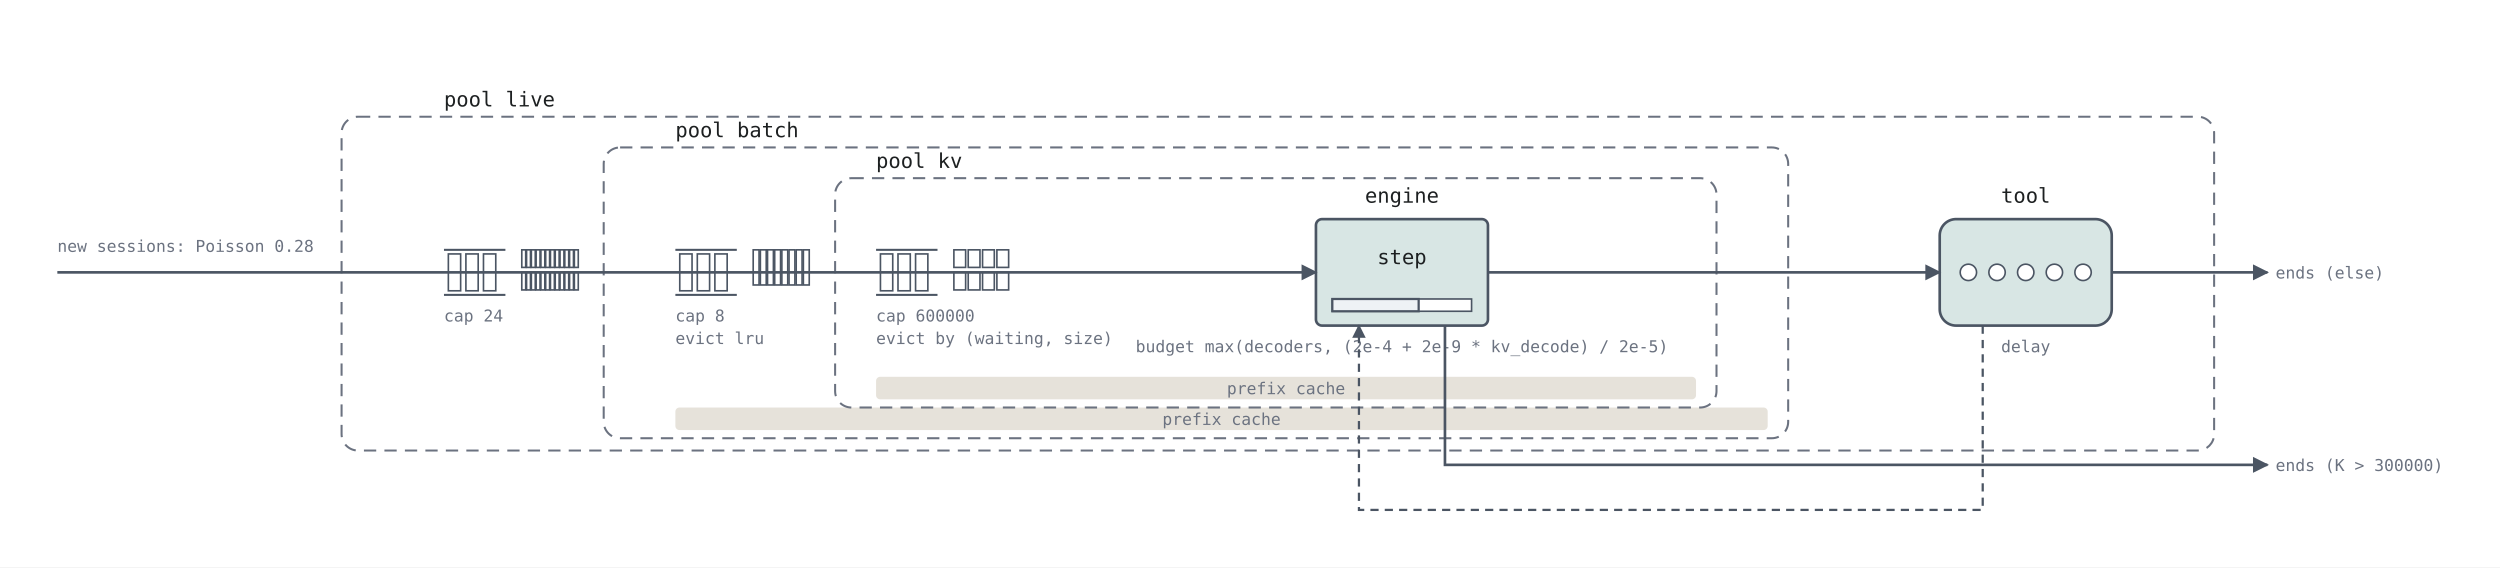
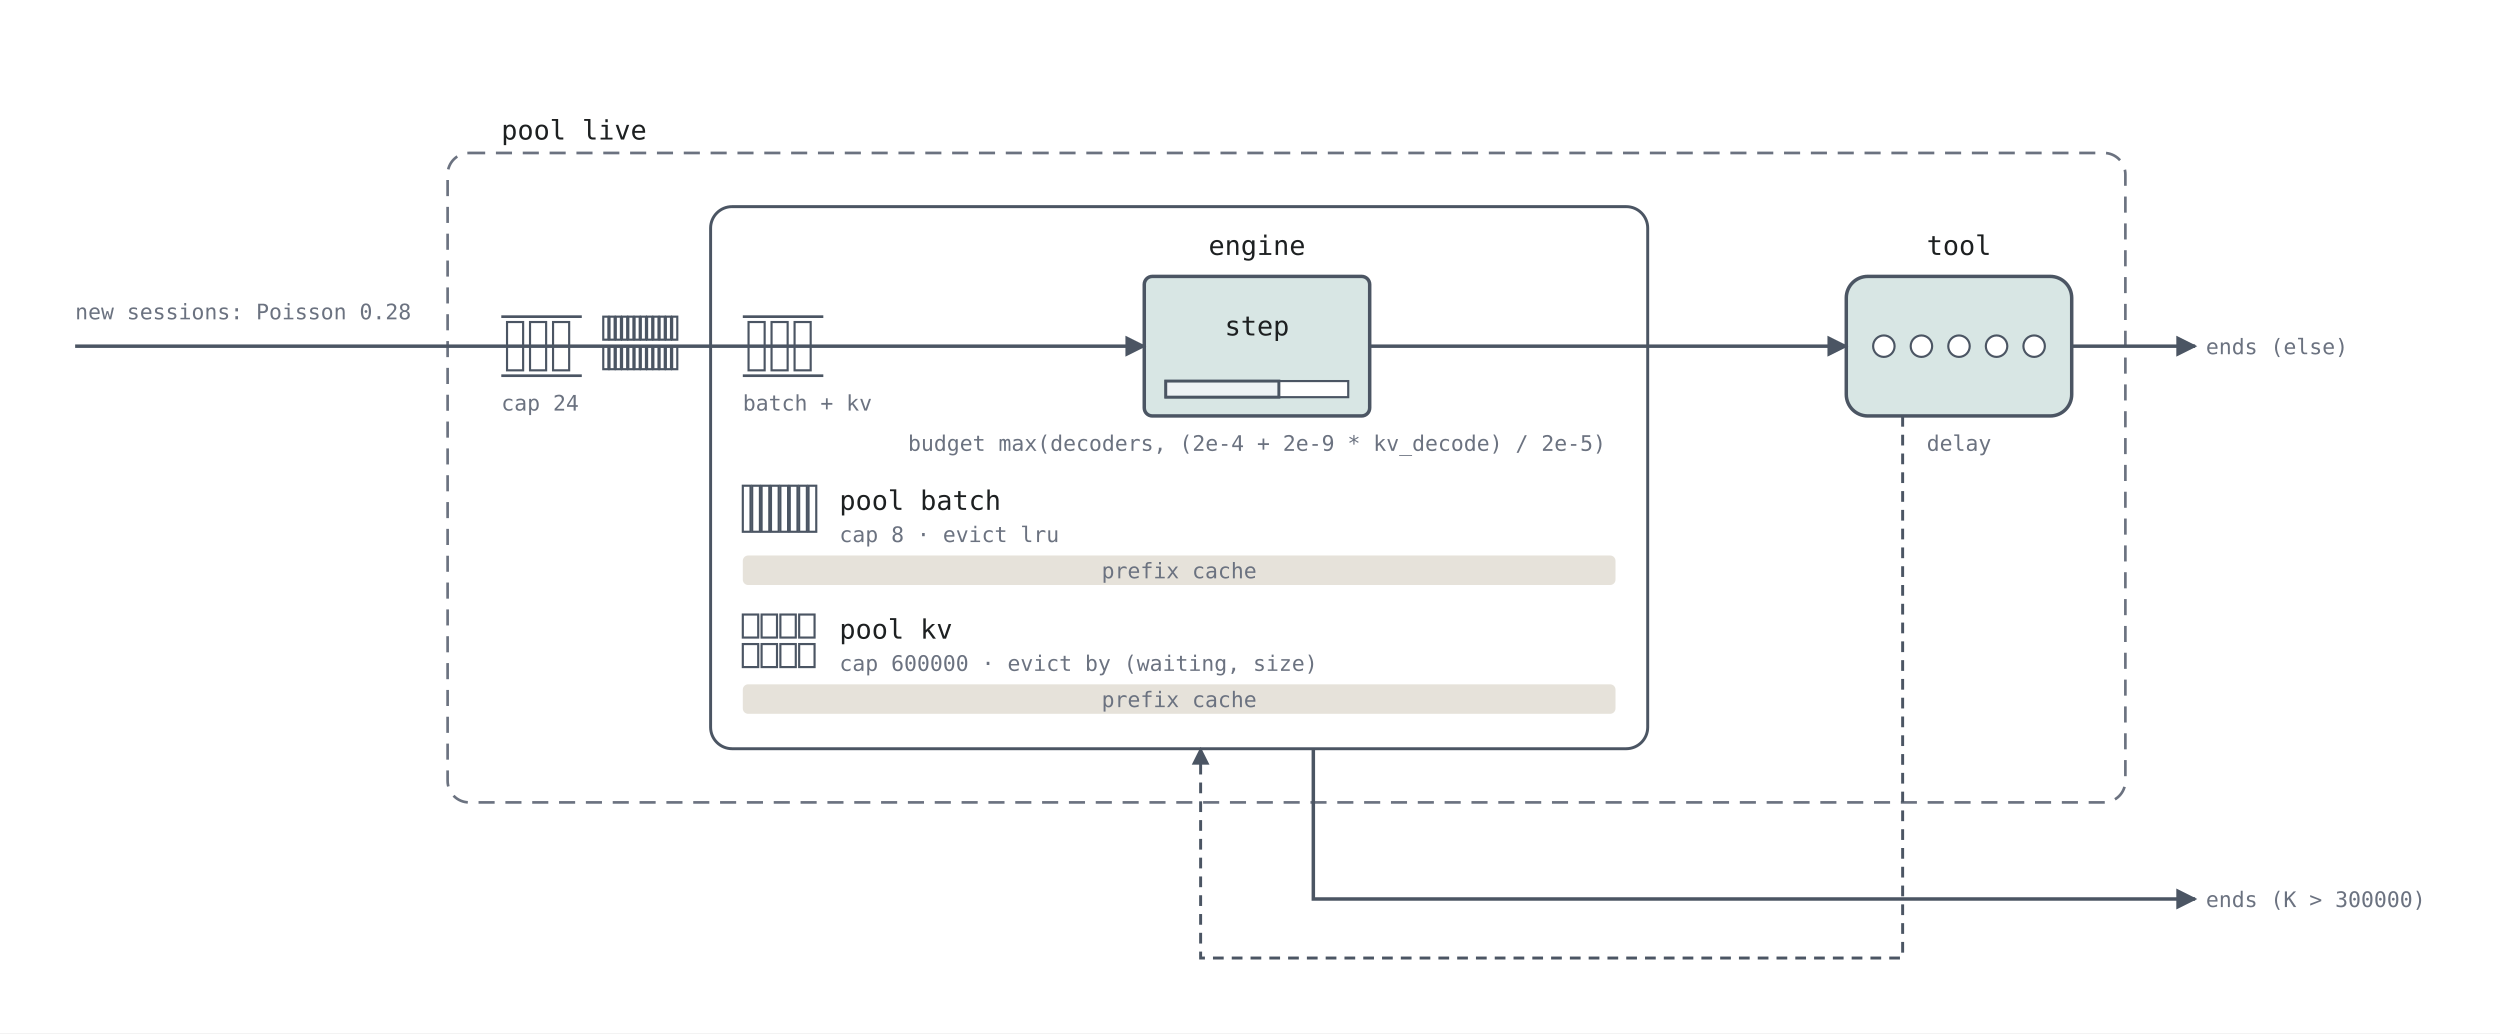
- <svg xmlns="http://www.w3.org/2000/svg" width="1220.8" height="277" viewBox="0 0 1220.8 277" role="img">
+ <svg xmlns="http://www.w3.org/2000/svg" width="931.6" height="385" viewBox="0 0 931.6 385" role="img">
  <style>
  text { font-family: ui-monospace, "SF Mono", Menlo, Consolas, monospace; }
  @media (prefers-color-scheme: dark) {
    text { fill: #e8e6e3; } text.dim { fill: #9aa4b2; }
    .bg { fill:#14171a }
    .solid { fill:#232a31;stroke:#b6bfcc }
    .cached { fill:#33302a }
    .instance { fill:#1a1f24;stroke:#b6bfcc }
+     .frame { stroke:#b6bfcc }
    .enclosure { stroke:#9aa4b2 }
    .station { fill:#26403d;stroke:#b6bfcc }
    .cell { fill:#14171a;stroke:#b6bfcc }
    .rail { stroke:#b6bfcc }
    .flow { stroke:#b6bfcc }
    .back { stroke:#b6bfcc }
    .relation { stroke:#9aa4b2 }
  }
</style>
  <defs>
    <marker id="a" viewBox="0 0 10 10" refX="9" refY="5" markerWidth="6" markerHeight="6" orient="auto-start-reverse">
      <path d="M0 0 L10 5 L0 10 z" fill="context-stroke" />
    </marker>
  </defs>
-   <rect class="bg" fill="#ffffff" x="0" y="0" width="1220.8" height="277" />
-   <rect class="enclosure" fill="none" stroke="#6b7280" stroke-width="1" stroke-dasharray="6 4" x="166.8" y="57" width="914.4" height="163" rx="8" />
-   <text x="216.8" y="52" text-anchor="start" font-size="10" fill="#1d2021">pool live</text>
-   <path class="rail" fill="none" stroke="#4b5563" stroke-width="1" d="M216.8 122 L246.8 122 M216.8 144 L246.8 144" />
-   <rect class="cell" fill="#ffffff" stroke="#4b5563" stroke-width=".8" x="218.94" y="124" width="6" height="18" />
-   <rect class="cell" fill="#ffffff" stroke="#4b5563" stroke-width=".8" x="227.51" y="124" width="6" height="18" />
-   <rect class="cell" fill="#ffffff" stroke="#4b5563" stroke-width=".8" x="236.09" y="124" width="6" height="18" />
-   <rect class="cell" fill="#ffffff" stroke="#4b5563" stroke-width=".8" x="254.8" y="122" width="1.91" height="8.58" />
-   <rect class="cell" fill="#ffffff" stroke="#4b5563" stroke-width=".8" x="257.13" y="122" width="1.91" height="8.58" />
-   <rect class="cell" fill="#ffffff" stroke="#4b5563" stroke-width=".8" x="259.47" y="122" width="1.91" height="8.58" />
-   <rect class="cell" fill="#ffffff" stroke="#4b5563" stroke-width=".8" x="261.8" y="122" width="1.91" height="8.58" />
-   <rect class="cell" fill="#ffffff" stroke="#4b5563" stroke-width=".8" x="264.13" y="122" width="1.91" height="8.58" />
-   <rect class="cell" fill="#ffffff" stroke="#4b5563" stroke-width=".8" x="266.47" y="122" width="1.91" height="8.58" />
-   <rect class="cell" fill="#ffffff" stroke="#4b5563" stroke-width=".8" x="268.8" y="122" width="1.91" height="8.58" />
-   <rect class="cell" fill="#ffffff" stroke="#4b5563" stroke-width=".8" x="271.13" y="122" width="1.91" height="8.58" />
-   <rect class="cell" fill="#ffffff" stroke="#4b5563" stroke-width=".8" x="273.47" y="122" width="1.91" height="8.58" />
-   <rect class="cell" fill="#ffffff" stroke="#4b5563" stroke-width=".8" x="275.8" y="122" width="1.91" height="8.58" />
-   <rect class="cell" fill="#ffffff" stroke="#4b5563" stroke-width=".8" x="278.13" y="122" width="1.91" height="8.58" />
-   <rect class="cell" fill="#ffffff" stroke="#4b5563" stroke-width=".8" x="280.47" y="122" width="1.91" height="8.58" />
-   <rect class="cell" fill="#ffffff" stroke="#4b5563" stroke-width=".8" x="254.8" y="133" width="1.91" height="8.58" />
-   <rect class="cell" fill="#ffffff" stroke="#4b5563" stroke-width=".8" x="257.13" y="133" width="1.91" height="8.58" />
-   <rect class="cell" fill="#ffffff" stroke="#4b5563" stroke-width=".8" x="259.47" y="133" width="1.91" height="8.58" />
-   <rect class="cell" fill="#ffffff" stroke="#4b5563" stroke-width=".8" x="261.8" y="133" width="1.91" height="8.58" />
-   <rect class="cell" fill="#ffffff" stroke="#4b5563" stroke-width=".8" x="264.13" y="133" width="1.91" height="8.58" />
-   <rect class="cell" fill="#ffffff" stroke="#4b5563" stroke-width=".8" x="266.47" y="133" width="1.91" height="8.58" />
-   <rect class="cell" fill="#ffffff" stroke="#4b5563" stroke-width=".8" x="268.8" y="133" width="1.91" height="8.58" />
-   <rect class="cell" fill="#ffffff" stroke="#4b5563" stroke-width=".8" x="271.13" y="133" width="1.91" height="8.58" />
-   <rect class="cell" fill="#ffffff" stroke="#4b5563" stroke-width=".8" x="273.47" y="133" width="1.91" height="8.58" />
-   <rect class="cell" fill="#ffffff" stroke="#4b5563" stroke-width=".8" x="275.8" y="133" width="1.91" height="8.58" />
-   <rect class="cell" fill="#ffffff" stroke="#4b5563" stroke-width=".8" x="278.13" y="133" width="1.91" height="8.58" />
-   <rect class="cell" fill="#ffffff" stroke="#4b5563" stroke-width=".8" x="280.47" y="133" width="1.91" height="8.58" />
-   <text x="216.8" y="157" text-anchor="start" font-size="8" fill="#6b7280" class="dim">cap 24</text>
-   <rect class="enclosure" fill="none" stroke="#6b7280" stroke-width="1" stroke-dasharray="6 4" x="294.8" y="72" width="578.4" height="142" rx="8" />
-   <text x="329.8" y="67" text-anchor="start" font-size="10" fill="#1d2021">pool batch</text>
-   <path class="rail" fill="none" stroke="#4b5563" stroke-width="1" d="M329.8 122 L359.8 122 M329.8 144 L359.8 144" />
-   <rect class="cell" fill="#ffffff" stroke="#4b5563" stroke-width=".8" x="331.94" y="124" width="6" height="18" />
-   <rect class="cell" fill="#ffffff" stroke="#4b5563" stroke-width=".8" x="340.51" y="124" width="6" height="18" />
-   <rect class="cell" fill="#ffffff" stroke="#4b5563" stroke-width=".8" x="349.09" y="124" width="6" height="18" />
-   <rect class="cell" fill="#ffffff" stroke="#4b5563" stroke-width=".8" x="367.8" y="122" width="2.87" height="17.16" />
-   <rect class="cell" fill="#ffffff" stroke="#4b5563" stroke-width=".8" x="371.3" y="122" width="2.87" height="17.16" />
-   <rect class="cell" fill="#ffffff" stroke="#4b5563" stroke-width=".8" x="374.8" y="122" width="2.87" height="17.16" />
-   <rect class="cell" fill="#ffffff" stroke="#4b5563" stroke-width=".8" x="378.3" y="122" width="2.87" height="17.16" />
-   <rect class="cell" fill="#ffffff" stroke="#4b5563" stroke-width=".8" x="381.8" y="122" width="2.87" height="17.16" />
-   <rect class="cell" fill="#ffffff" stroke="#4b5563" stroke-width=".8" x="385.3" y="122" width="2.87" height="17.16" />
-   <rect class="cell" fill="#ffffff" stroke="#4b5563" stroke-width=".8" x="388.8" y="122" width="2.87" height="17.16" />
-   <rect class="cell" fill="#ffffff" stroke="#4b5563" stroke-width=".8" x="392.3" y="122" width="2.87" height="17.16" />
-   <text x="329.8" y="157" text-anchor="start" font-size="8" fill="#6b7280" class="dim">cap 8</text>
-   <text x="329.8" y="168" text-anchor="start" font-size="8" fill="#6b7280" class="dim">evict lru</text>
-   <rect class="cached" fill="#e6e2da" stroke="none" x="329.8" y="199" width="533.4" height="11" rx="2" />
-   <text x="596.5" y="207.5" text-anchor="middle" font-size="8" fill="#6b7280" class="dim">prefix cache</text>
-   <rect class="enclosure" fill="none" stroke="#6b7280" stroke-width="1" stroke-dasharray="6 4" x="407.8" y="87" width="430.4" height="112" rx="8" />
-   <text x="427.8" y="82" text-anchor="start" font-size="10" fill="#1d2021">pool kv</text>
-   <path class="rail" fill="none" stroke="#4b5563" stroke-width="1" d="M427.8 122 L457.8 122 M427.8 144 L457.8 144" />
-   <rect class="cell" fill="#ffffff" stroke="#4b5563" stroke-width=".8" x="429.94" y="124" width="6" height="18" />
-   <rect class="cell" fill="#ffffff" stroke="#4b5563" stroke-width=".8" x="438.51" y="124" width="6" height="18" />
-   <rect class="cell" fill="#ffffff" stroke="#4b5563" stroke-width=".8" x="447.09" y="124" width="6" height="18" />
-   <rect class="cell" fill="#ffffff" stroke="#4b5563" stroke-width=".8" x="465.8" y="122" width="5.74" height="8.58" />
-   <rect class="cell" fill="#ffffff" stroke="#4b5563" stroke-width=".8" x="472.8" y="122" width="5.74" height="8.58" />
-   <rect class="cell" fill="#ffffff" stroke="#4b5563" stroke-width=".8" x="479.8" y="122" width="5.74" height="8.58" />
-   <rect class="cell" fill="#ffffff" stroke="#4b5563" stroke-width=".8" x="486.8" y="122" width="5.74" height="8.58" />
-   <rect class="cell" fill="#ffffff" stroke="#4b5563" stroke-width=".8" x="465.8" y="133" width="5.74" height="8.58" />
-   <rect class="cell" fill="#ffffff" stroke="#4b5563" stroke-width=".8" x="472.8" y="133" width="5.74" height="8.58" />
-   <rect class="cell" fill="#ffffff" stroke="#4b5563" stroke-width=".8" x="479.8" y="133" width="5.74" height="8.58" />
-   <rect class="cell" fill="#ffffff" stroke="#4b5563" stroke-width=".8" x="486.8" y="133" width="5.74" height="8.58" />
-   <text x="427.8" y="157" text-anchor="start" font-size="8" fill="#6b7280" class="dim">cap 600000</text>
-   <text x="427.8" y="168" text-anchor="start" font-size="8" fill="#6b7280" class="dim">evict by (waiting, size)</text>
-   <rect class="cached" fill="#e6e2da" stroke="none" x="427.8" y="184" width="400.4" height="11" rx="2" />
-   <text x="628" y="192.5" text-anchor="middle" font-size="8" fill="#6b7280" class="dim">prefix cache</text>
-   <rect class="station" fill="#d8e6e4" stroke="#4b5563" stroke-width="1.3" x="642.6" y="107" width="84" height="52" rx="3" />
-   <rect class="cell" fill="#ffffff" stroke="#4b5563" stroke-width=".8" x="650.6" y="146" width="68" height="6" />
-   <rect class="solid" fill="#eef2f5" stroke="#4b5563" stroke-width="1.1" x="650.6" y="146" width="42.16" height="6" />
-   <text x="684.6" y="129" text-anchor="middle" font-size="10" fill="#1d2021">step</text>
-   <text x="684.6" y="99" text-anchor="middle" font-size="10" fill="#1d2021">engine</text>
-   <text x="684.6" y="172" text-anchor="middle" font-size="8" fill="#6b7280" class="dim">budget max(decoders, (2e-4 + 2e-9 * kv_decode) / 2e-5)</text>
-   <rect class="station" fill="#d8e6e4" stroke="#4b5563" stroke-width="1.3" x="947.2" y="107" width="84" height="52" rx="8" />
-   <circle class="cell" fill="#ffffff" stroke="#4b5563" stroke-width=".8" cx="961.2" cy="133" r="4" />
-   <circle class="cell" fill="#ffffff" stroke="#4b5563" stroke-width=".8" cx="975.2" cy="133" r="4" />
-   <circle class="cell" fill="#ffffff" stroke="#4b5563" stroke-width=".8" cx="989.2" cy="133" r="4" />
-   <circle class="cell" fill="#ffffff" stroke="#4b5563" stroke-width=".8" cx="1003.2" cy="133" r="4" />
-   <circle class="cell" fill="#ffffff" stroke="#4b5563" stroke-width=".8" cx="1017.2" cy="133" r="4" />
-   <text x="989.2" y="99" text-anchor="middle" font-size="10" fill="#1d2021">tool</text>
-   <text x="989.2" y="172" text-anchor="middle" font-size="8" fill="#6b7280" class="dim">delay</text>
-   <path class="flow" fill="none" stroke="#4b5563" stroke-width="1.3" d="M28 133 L642.6 133" marker-end="url(#a)" />
-   <text x="28" y="123" text-anchor="start" font-size="8" fill="#6b7280" class="dim">new sessions: Poisson 0.28</text>
-   <path class="flow" fill="none" stroke="#4b5563" stroke-width="1.3" d="M705.6 159 L705.6 227 L1107.2 227" marker-end="url(#a)" />
-   <text x="1111.2" y="230" text-anchor="start" font-size="8" fill="#6b7280" class="dim">ends (K &gt; 300000)</text>
-   <path class="flow" fill="none" stroke="#4b5563" stroke-width="1.3" d="M726.6 133 L947.2 133" marker-end="url(#a)" />
-   <path class="flow" fill="none" stroke="#4b5563" stroke-width="1.3" d="M1031.2 133 L1107.2 133" marker-end="url(#a)" />
-   <text x="1111.2" y="136" text-anchor="start" font-size="8" fill="#6b7280" class="dim">ends (else)</text>
-   <path class="back" fill="none" stroke="#4b5563" stroke-width="1.1" stroke-dasharray="4 3" d="M968.2 159 L968.2 249 L663.6 249 L663.6 159" marker-end="url(#a)" />
+   <rect class="bg" fill="#ffffff" x="0" y="0" width="931.6" height="385" />
+   <rect class="enclosure" fill="none" stroke="#6b7280" stroke-width="1" stroke-dasharray="6 4" x="166.8" y="57" width="625.2" height="242" rx="8" />
+   <text x="186.8" y="52" text-anchor="start" font-size="10" fill="#1d2021">pool live</text>
+   <path class="rail" fill="none" stroke="#4b5563" stroke-width="1" d="M186.8 118 L216.8 118 M186.8 140 L216.8 140" />
+   <rect class="cell" fill="#ffffff" stroke="#4b5563" stroke-width=".8" x="188.94" y="120" width="6" height="18" />
+   <rect class="cell" fill="#ffffff" stroke="#4b5563" stroke-width=".8" x="197.51" y="120" width="6" height="18" />
+   <rect class="cell" fill="#ffffff" stroke="#4b5563" stroke-width=".8" x="206.09" y="120" width="6" height="18" />
+   <rect class="cell" fill="#ffffff" stroke="#4b5563" stroke-width=".8" x="224.8" y="118" width="1.91" height="8.58" />
+   <rect class="cell" fill="#ffffff" stroke="#4b5563" stroke-width=".8" x="227.13" y="118" width="1.91" height="8.58" />
+   <rect class="cell" fill="#ffffff" stroke="#4b5563" stroke-width=".8" x="229.47" y="118" width="1.91" height="8.58" />
+   <rect class="cell" fill="#ffffff" stroke="#4b5563" stroke-width=".8" x="231.8" y="118" width="1.91" height="8.58" />
+   <rect class="cell" fill="#ffffff" stroke="#4b5563" stroke-width=".8" x="234.13" y="118" width="1.91" height="8.58" />
+   <rect class="cell" fill="#ffffff" stroke="#4b5563" stroke-width=".8" x="236.47" y="118" width="1.91" height="8.58" />
+   <rect class="cell" fill="#ffffff" stroke="#4b5563" stroke-width=".8" x="238.8" y="118" width="1.91" height="8.58" />
+   <rect class="cell" fill="#ffffff" stroke="#4b5563" stroke-width=".8" x="241.13" y="118" width="1.91" height="8.58" />
+   <rect class="cell" fill="#ffffff" stroke="#4b5563" stroke-width=".8" x="243.47" y="118" width="1.91" height="8.58" />
+   <rect class="cell" fill="#ffffff" stroke="#4b5563" stroke-width=".8" x="245.8" y="118" width="1.91" height="8.58" />
+   <rect class="cell" fill="#ffffff" stroke="#4b5563" stroke-width=".8" x="248.13" y="118" width="1.91" height="8.58" />
+   <rect class="cell" fill="#ffffff" stroke="#4b5563" stroke-width=".8" x="250.47" y="118" width="1.91" height="8.58" />
+   <rect class="cell" fill="#ffffff" stroke="#4b5563" stroke-width=".8" x="224.8" y="129" width="1.91" height="8.58" />
+   <rect class="cell" fill="#ffffff" stroke="#4b5563" stroke-width=".8" x="227.13" y="129" width="1.91" height="8.58" />
+   <rect class="cell" fill="#ffffff" stroke="#4b5563" stroke-width=".8" x="229.47" y="129" width="1.91" height="8.58" />
+   <rect class="cell" fill="#ffffff" stroke="#4b5563" stroke-width=".8" x="231.8" y="129" width="1.91" height="8.58" />
+   <rect class="cell" fill="#ffffff" stroke="#4b5563" stroke-width=".8" x="234.13" y="129" width="1.91" height="8.58" />
+   <rect class="cell" fill="#ffffff" stroke="#4b5563" stroke-width=".8" x="236.47" y="129" width="1.91" height="8.58" />
+   <rect class="cell" fill="#ffffff" stroke="#4b5563" stroke-width=".8" x="238.8" y="129" width="1.91" height="8.58" />
+   <rect class="cell" fill="#ffffff" stroke="#4b5563" stroke-width=".8" x="241.13" y="129" width="1.91" height="8.58" />
+   <rect class="cell" fill="#ffffff" stroke="#4b5563" stroke-width=".8" x="243.47" y="129" width="1.91" height="8.58" />
+   <rect class="cell" fill="#ffffff" stroke="#4b5563" stroke-width=".8" x="245.8" y="129" width="1.91" height="8.58" />
+   <rect class="cell" fill="#ffffff" stroke="#4b5563" stroke-width=".8" x="248.13" y="129" width="1.91" height="8.58" />
+   <rect class="cell" fill="#ffffff" stroke="#4b5563" stroke-width=".8" x="250.47" y="129" width="1.91" height="8.58" />
+   <text x="186.8" y="153" text-anchor="start" font-size="8" fill="#6b7280" class="dim">cap 24</text>
+   <rect class="frame" fill="none" stroke="#4b5563" stroke-width="1.1" x="264.8" y="77" width="349.2" height="202" rx="8" />
+   <path class="rail" fill="none" stroke="#4b5563" stroke-width="1" d="M276.8 118 L306.8 118 M276.8 140 L306.8 140" />
+   <rect class="cell" fill="#ffffff" stroke="#4b5563" stroke-width=".8" x="278.94" y="120" width="6" height="18" />
+   <rect class="cell" fill="#ffffff" stroke="#4b5563" stroke-width=".8" x="287.51" y="120" width="6" height="18" />
+   <rect class="cell" fill="#ffffff" stroke="#4b5563" stroke-width=".8" x="296.09" y="120" width="6" height="18" />
+   <text x="276.8" y="153" text-anchor="start" font-size="8" fill="#6b7280" class="dim">batch + kv</text>
+   <rect class="cell" fill="#ffffff" stroke="#4b5563" stroke-width=".8" x="276.8" y="181" width="2.87" height="17.16" />
+   <rect class="cell" fill="#ffffff" stroke="#4b5563" stroke-width=".8" x="280.3" y="181" width="2.87" height="17.16" />
+   <rect class="cell" fill="#ffffff" stroke="#4b5563" stroke-width=".8" x="283.8" y="181" width="2.87" height="17.16" />
+   <rect class="cell" fill="#ffffff" stroke="#4b5563" stroke-width=".8" x="287.3" y="181" width="2.87" height="17.16" />
+   <rect class="cell" fill="#ffffff" stroke="#4b5563" stroke-width=".8" x="290.8" y="181" width="2.87" height="17.16" />
+   <rect class="cell" fill="#ffffff" stroke="#4b5563" stroke-width=".8" x="294.3" y="181" width="2.87" height="17.16" />
+   <rect class="cell" fill="#ffffff" stroke="#4b5563" stroke-width=".8" x="297.8" y="181" width="2.87" height="17.16" />
+   <rect class="cell" fill="#ffffff" stroke="#4b5563" stroke-width=".8" x="301.3" y="181" width="2.87" height="17.16" />
+   <text x="312.8" y="190" text-anchor="start" font-size="10" fill="#1d2021">pool batch</text>
+   <text x="312.8" y="202" text-anchor="start" font-size="8" fill="#6b7280" class="dim">cap 8 · evict lru</text>
+   <rect class="cached" fill="#e6e2da" stroke="none" x="276.8" y="207" width="325.2" height="11" rx="2" />
+   <text x="439.4" y="215.5" text-anchor="middle" font-size="8" fill="#6b7280" class="dim">prefix cache</text>
+   <rect class="cell" fill="#ffffff" stroke="#4b5563" stroke-width=".8" x="276.8" y="229" width="5.74" height="8.58" />
+   <rect class="cell" fill="#ffffff" stroke="#4b5563" stroke-width=".8" x="283.8" y="229" width="5.74" height="8.58" />
+   <rect class="cell" fill="#ffffff" stroke="#4b5563" stroke-width=".8" x="290.8" y="229" width="5.74" height="8.58" />
+   <rect class="cell" fill="#ffffff" stroke="#4b5563" stroke-width=".8" x="297.8" y="229" width="5.74" height="8.58" />
+   <rect class="cell" fill="#ffffff" stroke="#4b5563" stroke-width=".8" x="276.8" y="240" width="5.74" height="8.58" />
+   <rect class="cell" fill="#ffffff" stroke="#4b5563" stroke-width=".8" x="283.8" y="240" width="5.74" height="8.58" />
+   <rect class="cell" fill="#ffffff" stroke="#4b5563" stroke-width=".8" x="290.8" y="240" width="5.74" height="8.58" />
+   <rect class="cell" fill="#ffffff" stroke="#4b5563" stroke-width=".8" x="297.8" y="240" width="5.74" height="8.58" />
+   <text x="312.8" y="238" text-anchor="start" font-size="10" fill="#1d2021">pool kv</text>
+   <text x="312.8" y="250" text-anchor="start" font-size="8" fill="#6b7280" class="dim">cap 600000 · evict by (waiting, size)</text>
+   <rect class="cached" fill="#e6e2da" stroke="none" x="276.8" y="255" width="325.2" height="11" rx="2" />
+   <text x="439.4" y="263.5" text-anchor="middle" font-size="8" fill="#6b7280" class="dim">prefix cache</text>
+   <rect class="station" fill="#d8e6e4" stroke="#4b5563" stroke-width="1.3" x="426.4" y="103" width="84" height="52" rx="3" />
+   <rect class="cell" fill="#ffffff" stroke="#4b5563" stroke-width=".8" x="434.4" y="142" width="68" height="6" />
+   <rect class="solid" fill="#eef2f5" stroke="#4b5563" stroke-width="1.1" x="434.4" y="142" width="42.16" height="6" />
+   <text x="468.4" y="125" text-anchor="middle" font-size="10" fill="#1d2021">step</text>
+   <text x="468.4" y="95" text-anchor="middle" font-size="10" fill="#1d2021">engine</text>
+   <text x="468.4" y="168" text-anchor="middle" font-size="8" fill="#6b7280" class="dim">budget max(decoders, (2e-4 + 2e-9 * kv_decode) / 2e-5)</text>
+   <rect class="station" fill="#d8e6e4" stroke="#4b5563" stroke-width="1.3" x="688" y="103" width="84" height="52" rx="8" />
+   <circle class="cell" fill="#ffffff" stroke="#4b5563" stroke-width=".8" cx="702" cy="129" r="4" />
+   <circle class="cell" fill="#ffffff" stroke="#4b5563" stroke-width=".8" cx="716" cy="129" r="4" />
+   <circle class="cell" fill="#ffffff" stroke="#4b5563" stroke-width=".8" cx="730" cy="129" r="4" />
+   <circle class="cell" fill="#ffffff" stroke="#4b5563" stroke-width=".8" cx="744" cy="129" r="4" />
+   <circle class="cell" fill="#ffffff" stroke="#4b5563" stroke-width=".8" cx="758" cy="129" r="4" />
+   <text x="730" y="95" text-anchor="middle" font-size="10" fill="#1d2021">tool</text>
+   <text x="730" y="168" text-anchor="middle" font-size="8" fill="#6b7280" class="dim">delay</text>
+   <path class="flow" fill="none" stroke="#4b5563" stroke-width="1.3" d="M28 129 L426.4 129" marker-end="url(#a)" />
+   <text x="28" y="119" text-anchor="start" font-size="8" fill="#6b7280" class="dim">new sessions: Poisson 0.28</text>
+   <path class="flow" fill="none" stroke="#4b5563" stroke-width="1.3" d="M489.4 279 L489.4 335 L818 335" marker-end="url(#a)" />
+   <text x="822" y="338" text-anchor="start" font-size="8" fill="#6b7280" class="dim">ends (K &gt; 300000)</text>
+   <path class="flow" fill="none" stroke="#4b5563" stroke-width="1.3" d="M510.4 129 L688 129" marker-end="url(#a)" />
+   <path class="flow" fill="none" stroke="#4b5563" stroke-width="1.3" d="M772 129 L818 129" marker-end="url(#a)" />
+   <text x="822" y="132" text-anchor="start" font-size="8" fill="#6b7280" class="dim">ends (else)</text>
+   <path class="back" fill="none" stroke="#4b5563" stroke-width="1.1" stroke-dasharray="4 3" d="M709 155 L709 357 L447.4 357 L447.4 279" marker-end="url(#a)" />
</svg>
